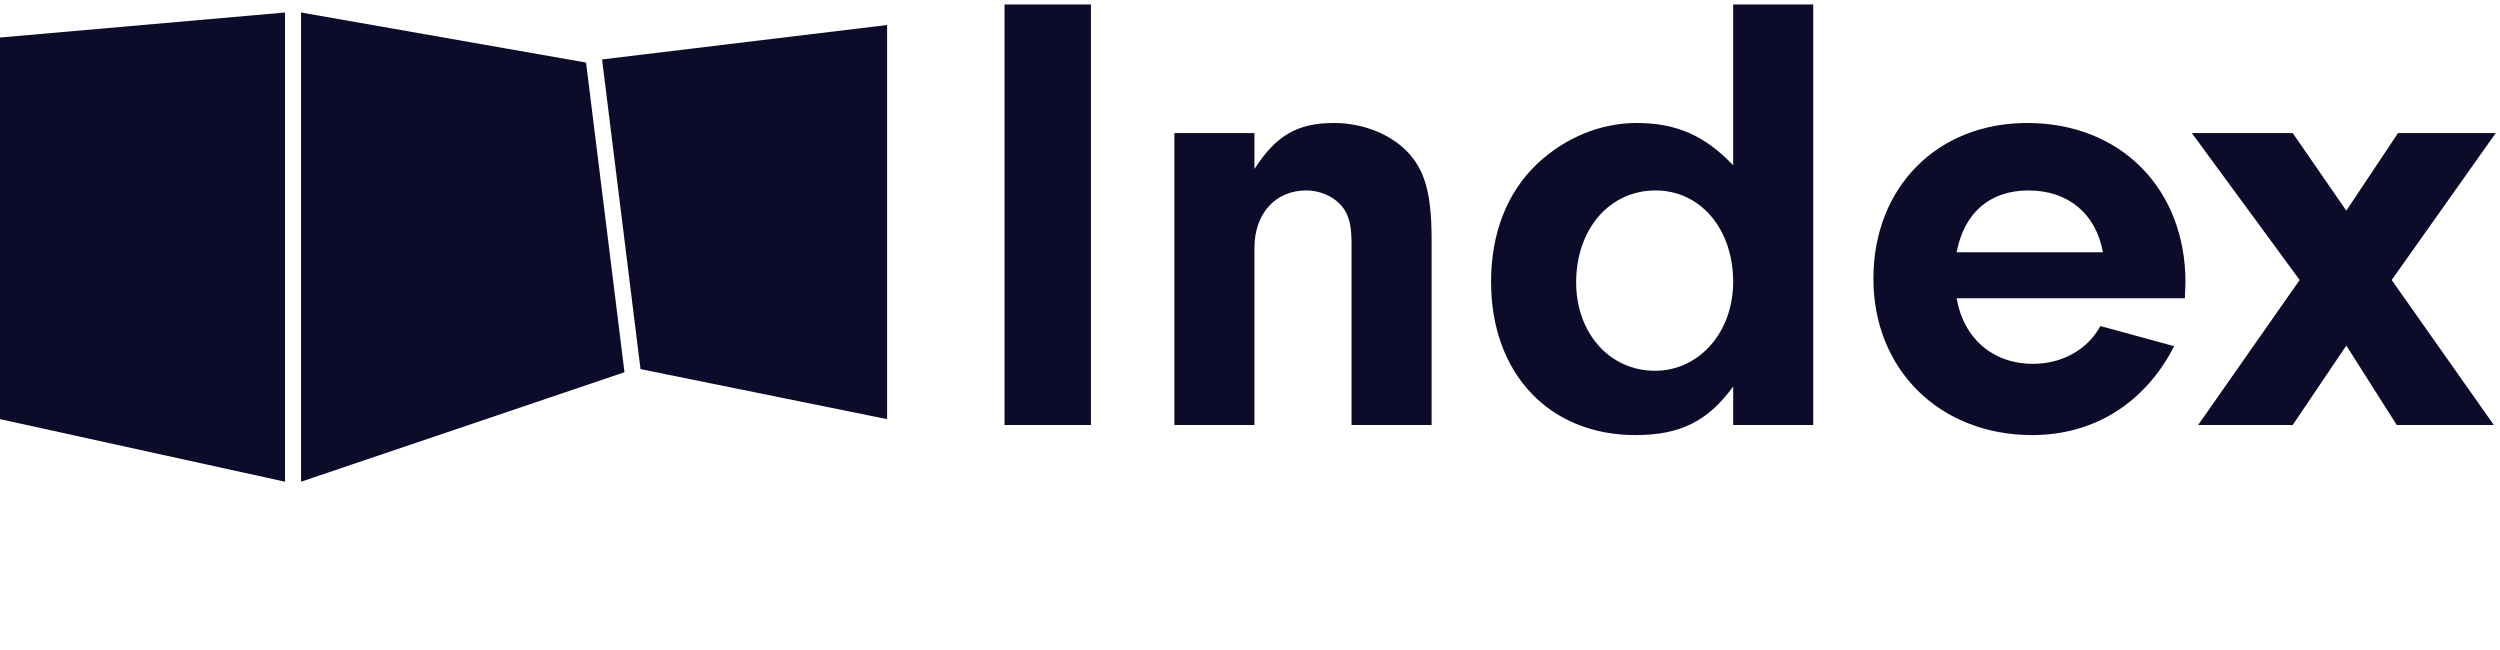
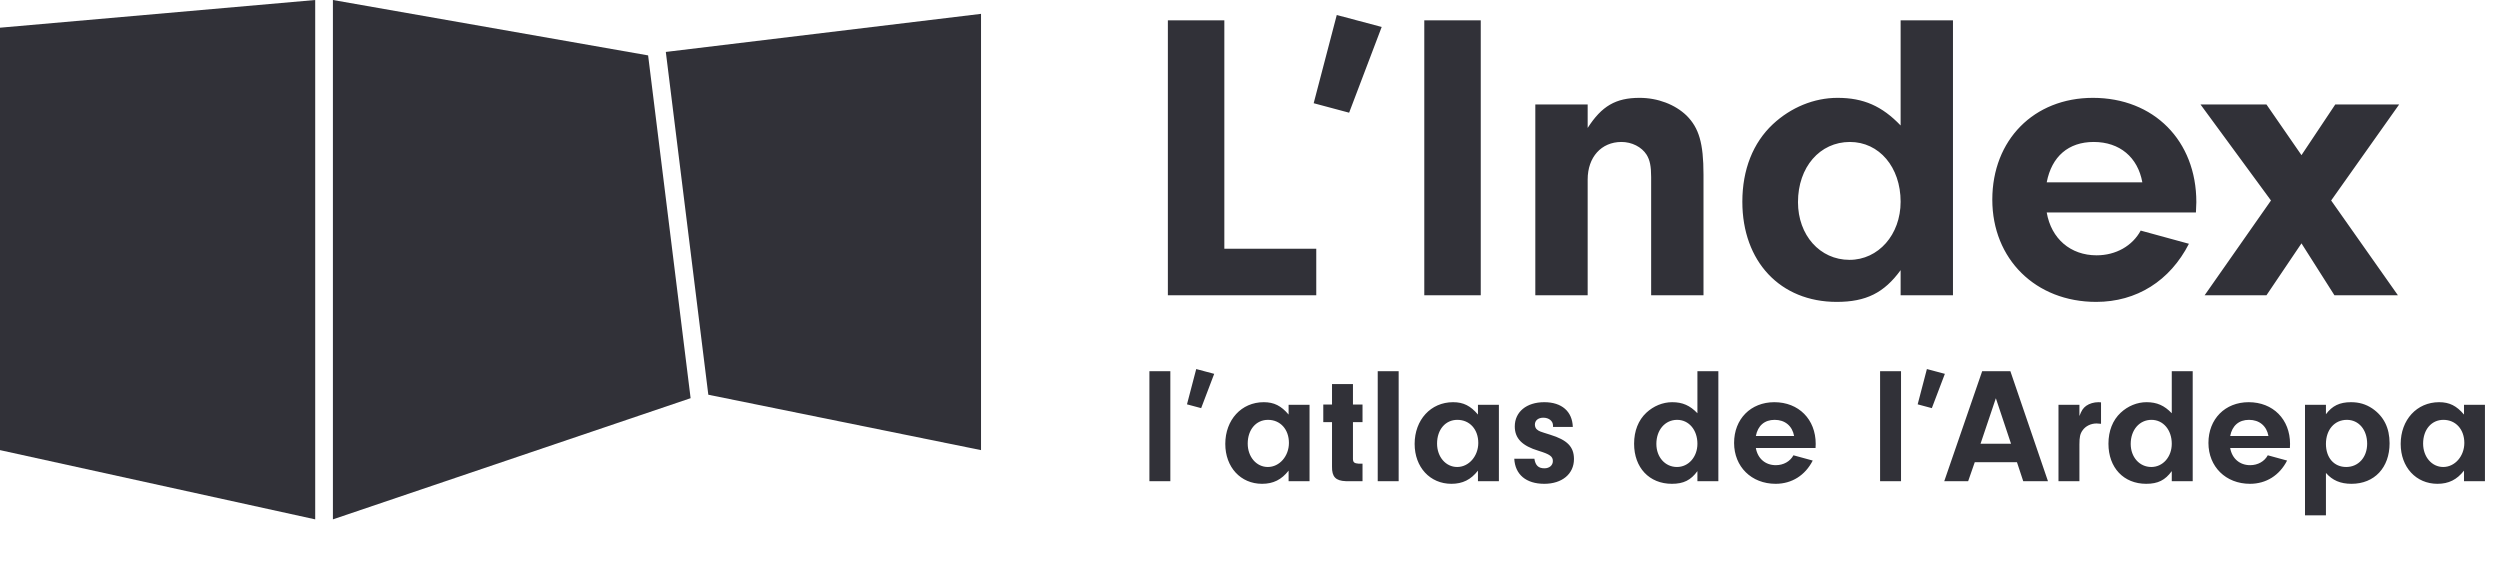
- <svg xmlns="http://www.w3.org/2000/svg" width="200" height="52" viewBox="0 0 200 52" fill="none">
-   <path d="M87.274 0.357H80.364V34H87.274V0.357ZM93.951 10.646V34H100.356V19.826C100.356 17.103 102.021 15.236 104.492 15.236C105.753 15.236 106.964 15.842 107.569 16.8C107.973 17.456 108.124 18.212 108.124 19.524V34H114.53V19.221C114.53 15.388 113.975 13.521 112.462 12.008C111.05 10.646 108.931 9.839 106.712 9.839C103.786 9.839 102.071 10.848 100.356 13.521V10.646H93.951ZM138.653 13.219C136.383 10.848 134.113 9.839 130.936 9.839C128.06 9.839 125.236 10.999 123.016 13.067C120.595 15.337 119.284 18.616 119.284 22.55C119.284 29.864 123.924 34.807 130.835 34.807C134.416 34.807 136.635 33.697 138.653 30.923V34H145.059V0.357H138.653V13.219ZM132.449 15.236C136.03 15.236 138.653 18.313 138.653 22.55C138.653 26.585 135.929 29.662 132.398 29.662C128.767 29.662 126.093 26.636 126.093 22.601C126.093 18.313 128.767 15.236 132.449 15.236ZM174.789 23.862L174.839 22.601C174.839 15.085 169.644 9.839 162.179 9.839C154.966 9.839 149.872 14.984 149.872 22.298C149.872 29.561 155.168 34.807 162.583 34.807C167.526 34.807 171.611 32.235 173.932 27.695L168.03 26.081C167.021 27.947 165.004 29.107 162.633 29.107C159.455 29.107 157.085 27.09 156.53 23.862H174.789ZM156.53 20.18C157.135 17.002 159.203 15.236 162.28 15.236C165.458 15.236 167.677 17.103 168.232 20.18H156.53ZM187.705 27.645L191.74 34H199.508L191.336 22.399L199.659 10.646H191.841L187.705 16.85L183.417 10.646H175.347L183.972 22.399L175.851 34H183.417L187.705 27.645Z" fill="#0C0C2A" />
-   <path d="M0 33.532V3.002L22.802 1V38.537L0 33.532Z" fill="#0C0C2A" />
-   <path d="M49.959 29.778L46.885 5.004L24.083 1V38.537L49.959 29.778Z" fill="#0C0C2A" />
-   <path d="M51.24 29.528L48.166 4.754L70.968 2.001V33.532L51.24 29.528Z" fill="#0C0C2A" />
+ <svg xmlns="http://www.w3.org/2000/svg" width="269" height="62" viewBox="0 0 269 62" fill="none">
+   <path d="M0 48.433V2.98L33.916 0V55.884L0 48.433Z" fill="#313138" />
+   <path d="M74.31 42.844L69.737 5.961L35.821 0V55.884L74.31 42.844Z" fill="#313138" />
+   <path d="M76.215 42.472L71.642 5.588L105.558 1.49V48.433L76.215 42.472Z" fill="#313138" />
+   <path d="M131.739 26.762V2.191H125.663V31.774H141.63V26.762H131.739ZM148.67 2.901L143.836 1.615L141.352 11.106L145.166 12.126L148.67 2.901ZM159.329 2.191H153.253V31.774H159.329V2.191ZM165.2 11.239V31.774H170.833V19.311C170.833 16.916 172.296 15.275 174.47 15.275C175.578 15.275 176.643 15.807 177.175 16.65C177.53 17.227 177.663 17.892 177.663 19.045V31.774H183.296V18.779C183.296 15.408 182.808 13.767 181.477 12.437C180.235 11.239 178.373 10.529 176.421 10.529C173.849 10.529 172.341 11.416 170.833 13.767V11.239H165.2ZM204.507 13.501C202.511 11.416 200.515 10.529 197.721 10.529C195.193 10.529 192.709 11.55 190.758 13.368C188.629 15.364 187.476 18.247 187.476 21.706C187.476 28.137 191.556 32.484 197.632 32.484C200.781 32.484 202.733 31.508 204.507 29.069V31.774H210.14V2.191H204.507V13.501ZM199.052 15.275C202.201 15.275 204.507 17.981 204.507 21.706C204.507 25.254 202.112 27.96 199.007 27.96C195.814 27.96 193.463 25.299 193.463 21.75C193.463 17.981 195.814 15.275 199.052 15.275ZM236.282 22.859L236.326 21.75C236.326 15.142 231.758 10.529 225.194 10.529C218.851 10.529 214.372 15.053 214.372 21.484C214.372 27.871 219.029 32.484 225.549 32.484C229.895 32.484 233.488 30.222 235.528 26.23L230.339 24.811C229.452 26.452 227.678 27.472 225.593 27.472C222.799 27.472 220.714 25.698 220.226 22.859H236.282ZM220.226 19.622C220.759 16.827 222.577 15.275 225.283 15.275C228.077 15.275 230.028 16.916 230.516 19.622H220.226ZM247.639 26.186L251.187 31.774H258.017L250.832 21.573L258.15 11.239H251.276L247.639 16.694L243.869 11.239H236.773L244.357 21.573L237.216 31.774H243.869L247.639 26.186ZM125.929 51.774V39.941H123.676V51.774H125.929ZM130.647 40.225L128.713 39.71L127.719 43.507L129.245 43.915L130.647 40.225ZM138.654 44.607C137.855 43.666 137.092 43.276 135.975 43.276C133.58 43.276 131.841 45.175 131.841 47.765C131.841 50.266 133.491 52.058 135.797 52.058C137.004 52.058 137.891 51.614 138.654 50.639V51.774H140.907V43.56H138.654V44.607ZM136.436 45.175C137.767 45.175 138.689 46.203 138.689 47.658C138.689 49.078 137.678 50.248 136.418 50.248C135.194 50.248 134.254 49.166 134.254 47.729C134.254 46.221 135.159 45.175 136.436 45.175ZM145.578 45.423H146.607V43.525H145.578V41.325H143.325V43.525H142.385V45.423H143.325V50.213C143.307 51.295 143.715 51.739 144.815 51.774H146.607V49.894H146.217C145.72 49.858 145.578 49.752 145.578 49.361V45.423ZM150.496 51.774V39.941H148.243V51.774H150.496ZM159.028 44.607C158.23 43.666 157.467 43.276 156.349 43.276C153.954 43.276 152.215 45.175 152.215 47.765C152.215 50.266 153.865 52.058 156.172 52.058C157.378 52.058 158.265 51.614 159.028 50.639V51.774H161.281V43.56H159.028V44.607ZM156.81 45.175C158.141 45.175 159.063 46.203 159.063 47.658C159.063 49.078 158.052 50.248 156.793 50.248C155.568 50.248 154.628 49.166 154.628 47.729C154.628 46.221 155.533 45.175 156.81 45.175ZM169.234 45.937C169.181 44.27 168.046 43.276 166.165 43.276C164.249 43.276 162.99 44.323 162.99 45.884C162.99 47.179 163.788 47.978 165.562 48.51C166.768 48.882 167.088 49.113 167.088 49.61C167.088 50.071 166.715 50.39 166.183 50.39C165.526 50.39 165.207 50.071 165.101 49.361H162.936C163.025 51.065 164.214 52.058 166.165 52.058C168.081 52.058 169.359 50.993 169.359 49.397C169.359 48.066 168.631 47.339 166.786 46.771C165.651 46.416 165.633 46.416 165.385 46.221C165.243 46.115 165.154 45.902 165.154 45.689C165.154 45.245 165.509 44.944 166.059 44.944C166.662 44.944 167.105 45.299 167.105 45.795V45.937H169.234ZM182.642 44.465C181.844 43.631 181.045 43.276 179.928 43.276C178.916 43.276 177.923 43.684 177.142 44.412C176.291 45.21 175.829 46.363 175.829 47.747C175.829 50.319 177.462 52.058 179.892 52.058C181.152 52.058 181.932 51.668 182.642 50.692V51.774H184.895V39.941H182.642V44.465ZM180.46 45.175C181.719 45.175 182.642 46.257 182.642 47.747C182.642 49.166 181.684 50.248 180.442 50.248C179.165 50.248 178.225 49.184 178.225 47.765C178.225 46.257 179.165 45.175 180.46 45.175ZM195.352 48.208L195.37 47.765C195.37 45.121 193.542 43.276 190.917 43.276C188.38 43.276 186.588 45.086 186.588 47.658C186.588 50.213 188.451 52.058 191.059 52.058C192.797 52.058 194.234 51.153 195.05 49.556L192.975 48.989C192.62 49.645 191.91 50.053 191.076 50.053C189.959 50.053 189.125 49.344 188.93 48.208H195.352ZM188.93 46.913C189.143 45.795 189.87 45.175 190.952 45.175C192.07 45.175 192.85 45.831 193.046 46.913H188.93ZM204.55 51.774V39.941H202.297V51.774H204.55ZM209.268 40.225L207.334 39.71L206.341 43.507L207.866 43.915L209.268 40.225ZM217.025 49.734L217.699 51.774H220.361L216.316 39.941H213.282L209.202 51.774H211.774L212.484 49.734H217.025ZM216.387 47.747H213.105L214.754 42.85L216.387 47.747ZM221.493 43.56V51.774H223.746V47.818C223.746 47.037 223.817 46.682 224.083 46.31C224.403 45.849 224.97 45.565 225.591 45.565C225.715 45.565 225.893 45.583 226.07 45.6V43.294C225.946 43.276 225.857 43.276 225.804 43.276C225.307 43.276 224.828 43.418 224.474 43.666C224.136 43.915 223.977 44.163 223.746 44.767V43.56H221.493ZM233.682 44.465C232.883 43.631 232.085 43.276 230.967 43.276C229.956 43.276 228.963 43.684 228.182 44.412C227.33 45.21 226.869 46.363 226.869 47.747C226.869 50.319 228.501 52.058 230.932 52.058C232.191 52.058 232.972 51.668 233.682 50.692V51.774H235.935V39.941H233.682V44.465ZM231.499 45.175C232.759 45.175 233.682 46.257 233.682 47.747C233.682 49.166 232.724 50.248 231.482 50.248C230.204 50.248 229.264 49.184 229.264 47.765C229.264 46.257 230.204 45.175 231.499 45.175ZM246.392 48.208L246.409 47.765C246.409 45.121 244.582 43.276 241.956 43.276C239.419 43.276 237.628 45.086 237.628 47.658C237.628 50.213 239.49 52.058 242.098 52.058C243.837 52.058 245.274 51.153 246.09 49.556L244.014 48.989C243.659 49.645 242.95 50.053 242.116 50.053C240.998 50.053 240.165 49.344 239.969 48.208H246.392ZM239.969 46.913C240.182 45.795 240.91 45.175 241.992 45.175C243.109 45.175 243.89 45.831 244.085 46.913H239.969ZM248.018 43.56V55.447H250.271V50.887C250.963 51.685 251.832 52.058 253.021 52.058C255.487 52.058 257.119 50.319 257.119 47.694C257.119 46.044 256.498 44.802 255.256 43.95C254.564 43.489 253.837 43.276 252.967 43.276C251.743 43.276 250.945 43.666 250.271 44.571V43.56H248.018ZM252.524 45.175C253.801 45.175 254.706 46.239 254.706 47.747C254.706 49.202 253.766 50.248 252.453 50.248C251.14 50.248 250.271 49.255 250.271 47.765C250.271 46.239 251.193 45.175 252.524 45.175ZM265.127 44.607C264.328 43.666 263.565 43.276 262.448 43.276C260.053 43.276 258.314 45.175 258.314 47.765C258.314 50.266 259.964 52.058 262.27 52.058C263.477 52.058 264.364 51.614 265.127 50.639V51.774H267.38V43.56H265.127V44.607ZM262.909 45.175C264.24 45.175 265.162 46.203 265.162 47.658C265.162 49.078 264.151 50.248 262.891 50.248C261.667 50.248 260.727 49.166 260.727 47.729C260.727 46.221 261.632 45.175 262.909 45.175Z" fill="#313138" />
</svg>
